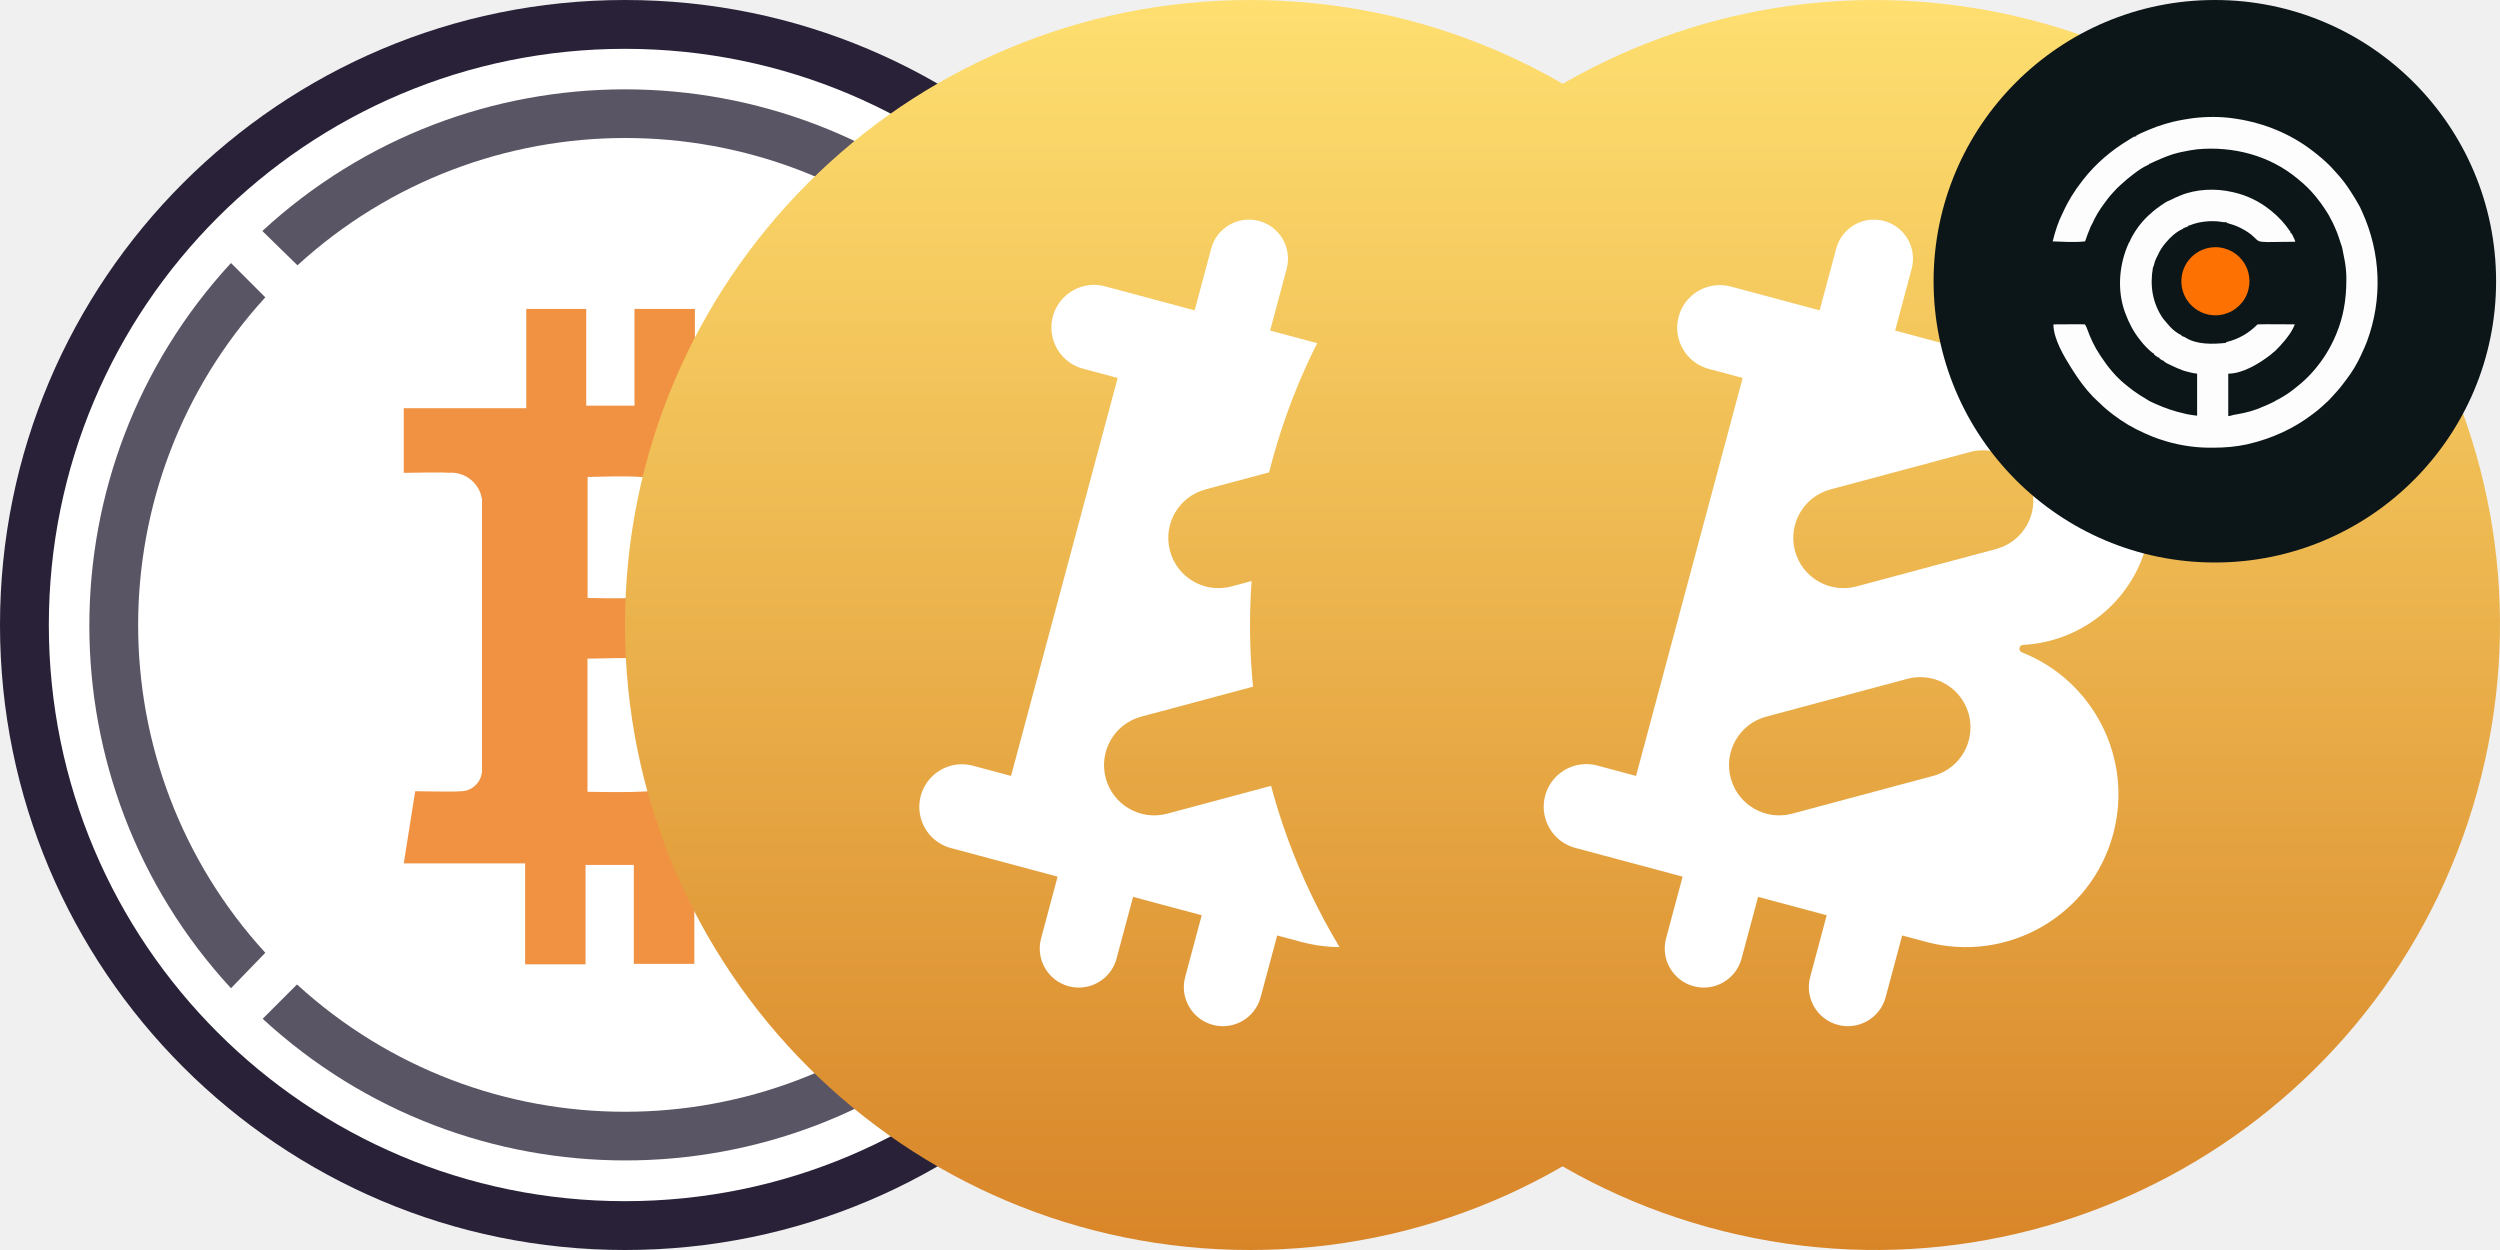
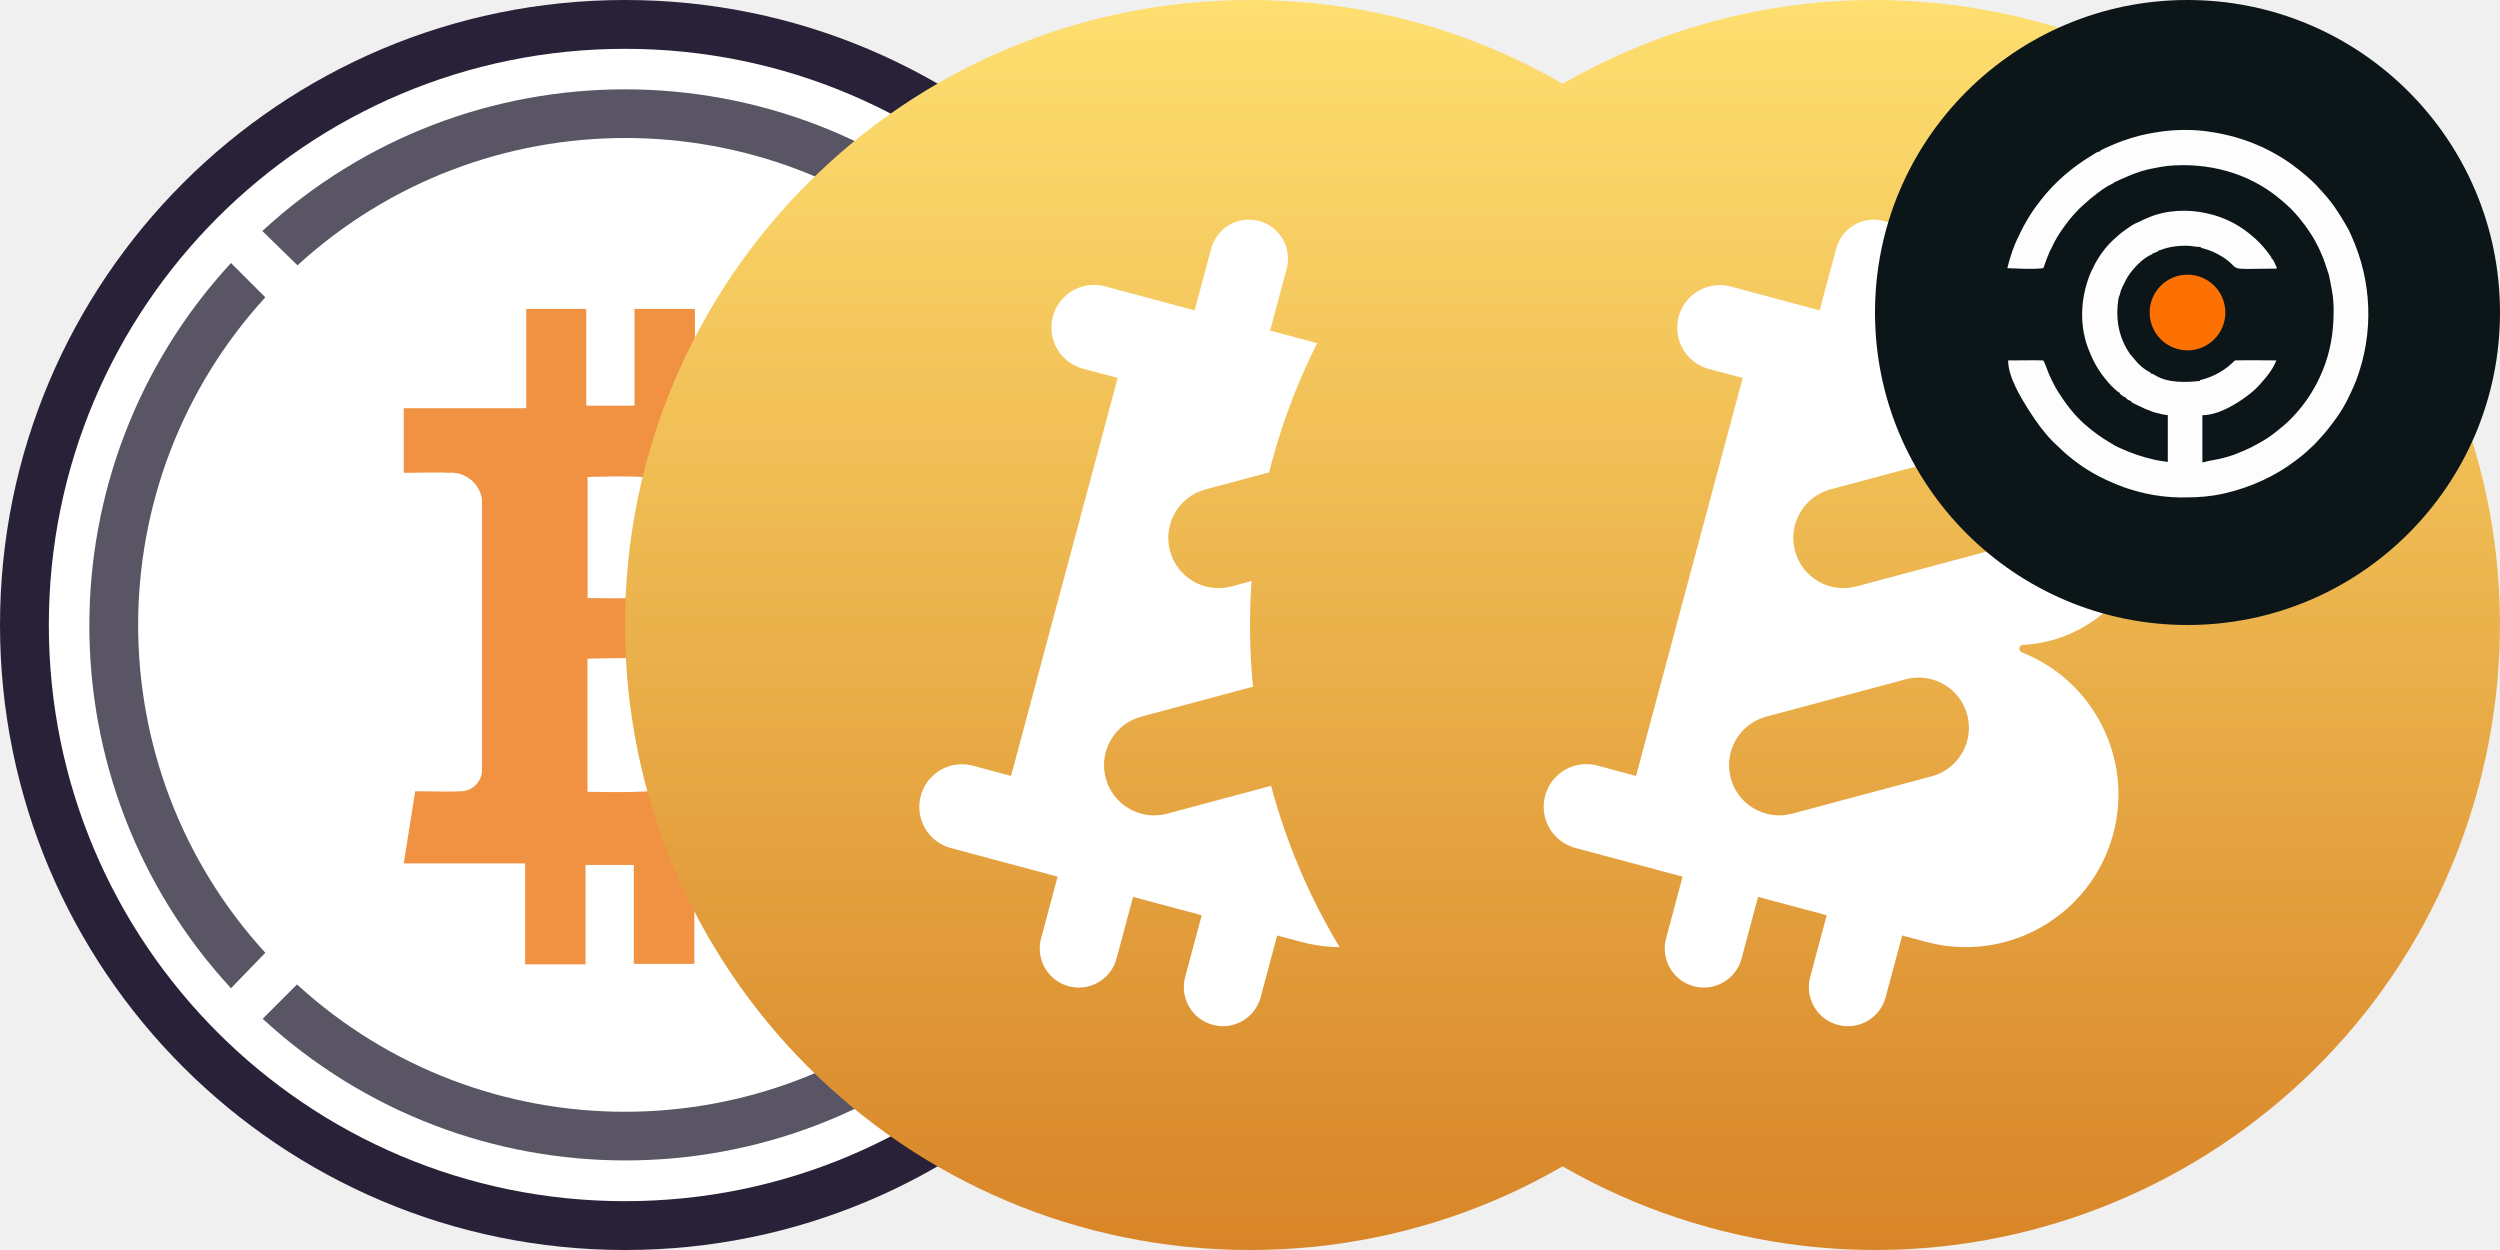
<svg xmlns="http://www.w3.org/2000/svg" viewBox="0 0 256 128">
  <circle cx="64" cy="64" r="64" fill="#282138" />
  <circle cx="64" cy="64" r="59" fill="#fff" />
  <path fill="#5a5564" d="m104.37 26.863-3.514 3.514a49.756 49.756 0 0 1 0 67.152l3.514 3.514a54.776 54.776 0 0 0 0-74.262zm-73.91.305a49.754 49.754 0 0 1 67.15 0l3.515-3.515a54.78 54.78 0 0 0-74.262 0zm-3.293 70.396a49.754 49.754 0 0 1 0-67.116l-3.514-3.515a54.78 54.78 0 0 0 0 74.263zm70.397 3.245a49.756 49.756 0 0 1-67.151 0l-3.515 3.515a54.78 54.78 0 0 0 74.263 0z" />
  <path fill="#f09242" d="M86.189 52.273c-.703-7.334-7.03-9.794-15.031-10.544V31.632h-6.186v9.911H60.03v-9.911h-6.14V41.8H41.344v6.619s4.569-.082 4.499 0a3.2 3.2 0 0 1 3.514 2.718v27.835a2.17 2.17 0 0 1-.75 1.511 2.15 2.15 0 0 1-1.593.54c.082.07-4.499 0-4.499 0l-1.171 7.391h12.43v10.333h6.185v-10.18h4.944V98.7H71.1V88.485c10.45-.633 17.737-3.21 18.651-12.992.738-7.873-2.964-11.388-8.88-12.805 3.596-1.77 5.822-5.05 5.319-10.415m-8.67 22.001c0 7.685-13.168 6.807-17.362 6.807V67.444c4.195.012 17.362-1.195 17.362 6.83m-2.87-19.213c0 7.03-10.989 6.174-14.48 6.174V48.841c3.491 0 14.48-1.102 14.48 6.22" />
  <circle cx="64" cy="64" r="64" fill="url(#_solvbtc)" transform="translate(64)" />
  <path fill="#fff" fill-rule="evenodd" d="M138.781 29.41a4 4 0 1 1 7.729 2.07l-1.695 6.324 1.051.282c7.567 2.027 12.057 9.805 10.03 17.372l-.094.35c-1.581 5.9-6.75 9.88-12.53 10.223l-.001.005h-.092l-.007.001-.028.001c-.421.035-.5.64-.08.771v.002c7.282 2.884 11.405 10.834 9.329 18.582-2.236 8.343-10.811 13.294-19.154 11.058l-2.456-.658-1.694 6.323a4 4 0 1 1-7.728-2.071l1.694-6.322-7.027-1.883-1.694 6.322a4 4 0 1 1-7.728-2.07l1.694-6.323-7.029-1.883-3.863-1.036a4.364 4.364 0 1 1 2.26-8.43l3.863 1.034 10.919-40.75-3.51-.94a4.365 4.365 0 1 1 2.26-8.432l3.512.941v.001l5.62 1.506 1.694-6.324a4 4 0 1 1 7.729 2.07l-1.695 6.325 7.027 1.882zm-18.974 27.003a5.143 5.143 0 0 1 3.637-6.298l14.39-3.856a5.142 5.142 0 1 1 2.661 9.934l-14.39 3.856a5.14 5.14 0 0 1-6.298-3.636m-6.58 23.269a5.14 5.14 0 0 1 3.636-6.298l14.39-3.856a5.143 5.143 0 1 1 2.662 9.935l-14.39 3.855a5.14 5.14 0 0 1-6.298-3.636" />
  <defs transform="translate(64)">
    <linearGradient id="_solvbtc" x1="64" x2="64" y1="0" y2="128" gradientUnits="userSpaceOnUse">
      <stop stop-color="#fedf70" />
      <stop offset="1" stop-color="#d88528" />
    </linearGradient>
  </defs>
-   <path fill="url(#_xsolvbtc)" d="M126.084 79.482c-8.549 34.286-43.278 55.152-77.572 46.602-34.28-8.548-55.148-43.276-46.595-77.56C10.462 14.236 45.192-6.632 79.475 1.916c34.292 8.548 55.158 43.279 46.609 77.566" transform="translate(128)" />
-   <path fill="#fff" fill-rule="evenodd" d="M202.781 29.41a4 4 0 1 1 7.729 2.07l-1.695 6.324 1.051.282c7.567 2.027 12.057 9.805 10.03 17.372l-.094.35c-1.581 5.9-6.75 9.88-12.53 10.223l-.001.005h-.092l-.007.001-.028.001c-.421.035-.5.64-.08.771v.002c7.282 2.884 11.405 10.834 9.329 18.582-2.236 8.343-10.811 13.294-19.154 11.058l-2.456-.658-1.694 6.323a4 4 0 0 1-4.9 2.828 4 4 0 0 1-2.828-4.899l1.694-6.322-7.027-1.883-1.694 6.322a4 4 0 1 1-7.728-2.07l1.694-6.323-7.029-1.883-3.863-1.036a4.365 4.365 0 1 1 2.26-8.43l3.863 1.034 10.919-40.75-3.51-.94a4.365 4.365 0 0 1 2.26-8.432l3.512.941 5.62 1.507 1.694-6.324a4 4 0 1 1 7.729 2.07l-1.695 6.325 7.027 1.882zm-18.974 27.003a5.143 5.143 0 0 1 3.637-6.298l14.39-3.856a5.143 5.143 0 0 1 2.661 9.934l-14.39 3.856a5.14 5.14 0 0 1-6.298-3.636m-6.58 23.269a5.14 5.14 0 0 1 3.636-6.298l14.39-3.856a5.143 5.143 0 1 1 2.662 9.935l-14.39 3.855a5.14 5.14 0 0 1-6.298-3.636" />
-   <path fill="#0c1618" d="M226.8 57.6c15.906 0 28.8-12.894 28.8-28.8S242.706 0 226.8 0 198 12.894 198 28.8s12.894 28.8 28.8 28.8" />
-   <path fill="#fcfdfc" d="m228.802 12.137.275.04c2.828.446 5.5 1.539 7.768 3.3l.088.066q.123.095.245.194l.14.11c.623.507 1.237 1.054 1.758 1.667q.13.15.266.293a13 13 0 0 1 1.358 1.789l.121.188c.258.4.503.804.731 1.222l.109.193c.059.11.105.211.151.327l.078.172c1.917 4.22 2.096 8.955.477 13.3q-.223.564-.481 1.113l-.078.173a13.2 13.2 0 0 1-1.59 2.648l-.181.236-.094.122-.192.25a10 10 0 0 1-.714.827 7 7 0 0 0-.253.282q-.345.397-.748.737-.146.13-.288.265c-.241.221-.495.423-.755.621l-.13.101c-1.956 1.506-4.216 2.53-6.616 3.09l-.178.043c-1.121.244-2.259.335-3.404.336l-.571.002a16 16 0 0 1-4.927-.863l-.183-.06q-.625-.217-1.227-.496l-.121-.052a15.3 15.3 0 0 1-3.251-1.915l-.13-.1c-.372-.287-.74-.585-1.073-.92a6 6 0 0 0-.278-.259 9 9 0 0 1-.45-.426l-.149-.15c-.793-.821-1.46-1.748-2.072-2.71l-.08-.126c-.775-1.228-1.884-3.064-1.884-4.55l1.605-.01.903-.005.716.014c.116.155.163.277.226.457.34.944.765 1.867 1.332 2.698l.086.134c.69 1.057 1.552 2.111 2.546 2.897q.126.099.248.201c.324.27.657.51 1.011.739l.174.118c.158.106.322.2.486.296q.242.142.478.295c.148.085.3.151.456.219l.153.07c.973.438 1.952.784 2.998 1.006l.24.06c.349.074.704.115 1.057.163v-4.305l-.482-.074a8 8 0 0 1-.297-.075l-.141-.034-.155-.04-.098-.024a3.6 3.6 0 0 1-.643-.236l-.11-.035a3 3 0 0 1-.385-.175 5 5 0 0 0-.22-.101 9 9 0 0 1-.444-.21l-.155-.078c-.132-.069-.132-.069-.243-.143v-.074l-.095-.025a1.4 1.4 0 0 1-.387-.235v-.074l-.148-.037a4 4 0 0 1-.211-.144l-.11-.079c-.087-.074-.087-.074-.124-.186l-.148-.074a7.4 7.4 0 0 1-1.187-1.224l-.086-.108c-.637-.801-1.119-1.717-1.47-2.676l-.06-.157c-.812-2.26-.591-4.875.393-7.043l.112-.185.111-.26c.502-.97 1.199-1.895 2.039-2.598l.169-.158c.238-.215.496-.4.757-.585l.157-.111c.28-.196.55-.38.874-.496q.185-.073.36-.172a3 3 0 0 1 .5-.223l.147-.069c1.654-.704 3.68-.783 5.412-.376l.134.03a9.2 9.2 0 0 1 3.647 1.752l.15.117a9.5 9.5 0 0 1 2 2.183v.112h.074c.105.156.195.306.259.482l.079.174c.07.16.07.16.07.235q-.916.013-1.83.02l-1.03.012c-.889-.034-.889-.034-1.353-.504-.381-.376-.837-.657-1.31-.902l-.148-.077c-.429-.214-.875-.35-1.335-.48v-.073l-.157.004c-.214-.004-.214-.004-.419-.041-.983-.154-2.223-.04-3.159.338-.083.032-.083.032-.193.032v.075l-.219.093-.122.052c-.104.04-.104.04-.179.04v.074l-.115.047c-.624.282-1.23.836-1.664 1.364l-.068.078a5.1 5.1 0 0 0-.784 1.258l-.13.246a3 3 0 0 0-.247.712c-.031.118-.031.118-.105.267-.329 1.877-.051 3.655 1.037 5.233q.197.248.408.482l.133.155.127.142.076.085c.323.343.719.644 1.147.843v.074l.153.047a.8.8 0 0 1 .276.133c1.165.727 2.823.668 4.13.525v-.074l.097-.023c1.231-.312 2.237-.903 3.128-1.796q.96-.023 1.922-.013l1.068.006.827.007c-.295.741-.794 1.411-1.331 1.995q-.104.115-.204.232a6.6 6.6 0 0 1-.911.854l-.134.105c-1.111.855-2.792 1.862-4.239 1.862v4.342c.235-.025.235-.025.362-.073.165-.053.332-.076.504-.103.921-.157 1.843-.393 2.692-.789l.266-.104a11 11 0 0 0 1.345-.675q.148-.084.3-.165c.656-.364 1.257-.84 1.832-1.32l.131-.107q.69-.581 1.278-1.266l.096-.11a13.4 13.4 0 0 0 2.202-3.564l.073-.173c.709-1.707 1.005-3.5 1.011-5.34l.003-.518a11 11 0 0 0-.235-1.949l-.055-.28-.056-.276-.055-.295a3 3 0 0 0-.167-.559l-.25-.757a9 9 0 0 0-.327-.827 13 13 0 0 1-.149-.334 4 4 0 0 0-.255-.508 4 4 0 0 1-.161-.311 4 4 0 0 0-.284-.483 6 6 0 0 1-.17-.266q-.422-.662-.925-1.264l-.084-.106a11.5 11.5 0 0 0-1.695-1.676l-.144-.121c-2.871-2.387-6.599-3.338-10.28-2.998q-.76.097-1.511.262l-.28.058c-.832.183-1.637.52-2.413.868l-.174.077q-.189.082-.374.175c-.095.046-.095.046-.169.046v.074l-.143.06c-.489.227-.95.538-1.377.869l-.117.088a16 16 0 0 0-1.217 1.024l-.126.115a5.5 5.5 0 0 0-.547.548c-.09.104-.184.202-.279.303a9 9 0 0 0-.68.853l-.103.138c-.477.635-.9 1.332-1.22 2.06a3 3 0 0 1-.158.289q-.058.148-.112.297l-.083.195c-.116.275-.21.559-.308.842-.054.15-.054.15-.09.188-1.086.12-2.21.034-3.299 0 .242-1 .567-2.016 1.037-2.933l.188-.4c.19-.4.4-.78.628-1.158l.074-.126q.489-.806 1.075-1.544l.127-.167c1.282-1.642 2.876-2.993 4.654-4.064l.145-.091.15-.092.135-.085a.85.85 0 0 1 .349-.104v-.074c.301-.154.6-.306.915-.432q.233-.096.465-.196c.47-.197.937-.375 1.427-.514q.156-.044.31-.092c.8-.245 1.615-.387 2.443-.51l.269-.04c1.373-.163 2.847-.172 4.216.04" />
-   <path fill="#fc7102" d="M226.8 32.288a3.488 3.488 0 1 0 0-6.975 3.488 3.488 0 0 0 0 6.975" />
+   <path fill="url(#_xsolvbtc)" d="M126.084 79.482c-8.549 34.286-43.278 55.152-77.572 46.602-34.28-8.548-55.148-43.276-46.595-77.56C10.462 14.236 45.192-6.632 79.475 1.916c34.292 8.548 55.158 43.28 46.609 77.566" transform="translate(128)" />
+   <path fill="#fff" fill-rule="evenodd" d="M202.781 29.41a4.001 4.001 0 0 1 7.73 2.07l-1.696 6.324 1.051.282c7.567 2.027 12.057 9.805 10.03 17.372l-.094.35c-1.58 5.9-6.75 9.88-12.53 10.223v.005h-.093l-.007.001-.028.001c-.42.035-.5.64-.08.771v.002c7.282 2.884 11.405 10.834 9.33 18.582-2.237 8.343-10.812 13.294-19.155 11.058l-2.456-.658-1.694 6.323a3.999 3.999 0 0 1-7.328.964 4 4 0 0 1-.4-3.035l1.694-6.322-7.027-1.883-1.694 6.322a4 4 0 1 1-7.728-2.07l1.694-6.322-7.029-1.883-3.863-1.036a4.365 4.365 0 1 1 2.26-8.43l3.863 1.034 10.92-40.75-3.51-.94a4.365 4.365 0 0 1 2.26-8.432l3.511.941 5.62 1.507 1.694-6.324a4.001 4.001 0 0 1 7.73 2.07l-1.696 6.325 7.027 1.882zm-18.974 27.003a5.144 5.144 0 0 1 3.637-6.298l14.39-3.856a5.143 5.143 0 0 1 2.661 9.934l-14.39 3.856a5.14 5.14 0 0 1-6.298-3.636m-6.58 23.27a5.14 5.14 0 0 1 3.636-6.299l14.39-3.856a5.144 5.144 0 0 1 2.662 9.935l-14.39 3.855a5.14 5.14 0 0 1-6.298-3.636" />
+   <path fill="#0c1618" d="M224 64c17.673 0 32-14.327 32-32S241.673 0 224 0s-32 14.327-32 32 14.327 32 32 32" />
+   <path fill="#fcfdfc" d="m226.225 13.486.306.044c3.142.495 6.111 1.71 8.631 3.667l.098.073q.137.105.272.215l.155.123c.693.563 1.375 1.17 1.954 1.852q.144.167.295.325a14.3 14.3 0 0 1 1.509 1.988l.135.21c.286.444.559.892.812 1.357l.121.214c.066.123.117.235.168.364l.086.19c2.13 4.69 2.329 9.95.53 14.779q-.248.626-.534 1.236l-.087.193a14.6 14.6 0 0 1-1.766 2.942l-.201.262-.105.136-.213.277q-.372.481-.794.92-.144.152-.281.313a7.5 7.5 0 0 1-.831.818q-.162.145-.32.295c-.268.245-.55.47-.839.69l-.144.112c-2.173 1.673-4.685 2.811-7.351 3.433l-.198.048c-1.246.271-2.51.372-3.782.373l-.635.003a17.8 17.8 0 0 1-5.474-.96l-.203-.066a15 15 0 0 1-1.364-.55l-.134-.059a17 17 0 0 1-3.612-2.127l-.145-.112c-.413-.319-.822-.65-1.192-1.022q-.15-.148-.309-.288-.258-.228-.5-.473l-.166-.167c-.88-.912-1.622-1.942-2.302-3.01l-.089-.14c-.86-1.365-2.093-3.405-2.093-5.056l1.783-.011 1.004-.006.795.016c.13.172.181.307.251.507.378 1.05.85 2.075 1.48 2.998l.096.15c.767 1.174 1.724 2.345 2.829 3.218q.14.11.275.223c.36.3.73.567 1.124.821l.193.132c.176.117.358.222.54.328q.27.159.531.328c.165.095.334.168.507.243l.17.078c1.08.487 2.169.871 3.33 1.118l.268.067c.387.082.782.127 1.174.18v-4.782l-.536-.083a9 9 0 0 1-.33-.083l-.156-.038-.172-.044-.11-.027a4 4 0 0 1-.714-.262l-.122-.039a3 3 0 0 1-.428-.194 6 6 0 0 0-.244-.113 10 10 0 0 1-.494-.233l-.172-.087c-.146-.076-.146-.076-.27-.159v-.082l-.105-.028a1.6 1.6 0 0 1-.43-.26V40.7l-.165-.041a5 5 0 0 1-.234-.16l-.122-.088c-.097-.082-.097-.082-.138-.206l-.165-.083a8.2 8.2 0 0 1-1.319-1.36l-.095-.12c-.708-.89-1.243-1.907-1.633-2.973l-.067-.175c-.902-2.51-.657-5.416.437-7.825l.124-.206.123-.288c.558-1.078 1.333-2.106 2.266-2.887l.188-.176c.264-.239.55-.444.84-.65l.175-.123c.311-.218.611-.422.971-.551q.205-.081.4-.191.267-.15.556-.248l.163-.077c1.838-.782 4.09-.87 6.014-.418l.148.034a10.2 10.2 0 0 1 4.053 1.947l.166.13a10.6 10.6 0 0 1 2.223 2.425v.125h.082c.116.173.216.34.288.535l.087.193c.078.178.078.178.078.262q-1.017.015-2.033.022l-1.145.013c-.987-.038-.987-.038-1.503-.56-.423-.418-.93-.73-1.456-1.002l-.164-.086c-.477-.238-.972-.389-1.483-.533v-.081l-.175.004c-.238-.004-.238-.004-.465-.045-1.093-.171-2.47-.045-3.51.375-.093.036-.093.036-.215.036v.083l-.243.104-.136.057c-.115.045-.115.045-.199.045v.082l-.127.052c-.694.314-1.367.93-1.85 1.516l-.075.086c-.357.421-.65.892-.87 1.398l-.145.274a3.3 3.3 0 0 0-.275.79c-.034.132-.034.132-.116.297-.366 2.086-.057 4.061 1.152 5.815q.219.275.453.535l.148.172.141.158.084.095c.36.38.8.715 1.275.936v.083l.17.052a.9.9 0 0 1 .307.148c1.294.807 3.136.742 4.588.583v-.082l.108-.026c1.368-.346 2.486-1.003 3.476-1.995a62 62 0 0 1 2.135-.015l1.187.007.919.008c-.328.823-.882 1.567-1.479 2.216q-.116.128-.227.258a7.3 7.3 0 0 1-1.012.949l-.149.117c-1.234.95-3.102 2.069-4.71 2.069v4.824c.261-.028.261-.028.402-.081.184-.059.37-.085.56-.115 1.024-.174 2.048-.436 2.992-.876l.295-.116a12 12 0 0 0 1.495-.75q.163-.093.333-.183c.729-.405 1.397-.934 2.035-1.467l.146-.119q.766-.645 1.42-1.406l.107-.123a14.9 14.9 0 0 0 2.446-3.96l.081-.192c.788-1.896 1.117-3.889 1.124-5.933l.003-.576a12 12 0 0 0-.261-2.165l-.061-.311-.062-.307-.061-.328a3.4 3.4 0 0 0-.186-.62l-.278-.842a10 10 0 0 0-.363-.919 16 16 0 0 1-.166-.371 4.4 4.4 0 0 0-.283-.564 5 5 0 0 1-.179-.346 4.5 4.5 0 0 0-.315-.537 6 6 0 0 1-.189-.295 14 14 0 0 0-1.028-1.405l-.093-.117a12.8 12.8 0 0 0-1.884-1.863l-.16-.134c-3.19-2.652-7.332-3.709-11.422-3.331q-.845.108-1.679.29l-.311.065c-.924.204-1.819.578-2.681.965l-.193.085q-.21.091-.416.195c-.106.05-.106.05-.188.05v.083l-.159.067c-.543.252-1.055.598-1.53.965l-.13.098q-.704.535-1.352 1.138l-.14.128q-.325.283-.608.608c-.1.116-.204.225-.31.337q-.406.45-.755.948l-.115.153c-.53.706-1 1.48-1.355 2.29q-.079.165-.176.32-.064.165-.124.33l-.092.217c-.13.305-.234.621-.343.936-.06.166-.06.166-.1.208-1.206.134-2.455.038-3.665 0 .269-1.11.63-2.24 1.152-3.258l.209-.445c.211-.444.444-.867.698-1.287l.082-.14q.543-.895 1.194-1.715l.141-.186c1.425-1.824 3.196-3.325 5.172-4.515l.16-.101.167-.103.15-.094a.95.95 0 0 1 .388-.116v-.082c.335-.17.667-.34 1.017-.48q.259-.105.516-.218a14 14 0 0 1 1.586-.57q.174-.05.344-.103c.89-.272 1.795-.43 2.715-.567l.299-.044c1.525-.181 3.163-.191 4.684.044" />
+   <path fill="#fc7102" d="M224 35.876a3.875 3.875 0 1 0 0-7.75 3.875 3.875 0 0 0 0 7.75" />
  <defs transform="translate(128)">
    <linearGradient id="_xsolvbtc" x1="64" x2="64" y1="0" y2="128" gradientUnits="userSpaceOnUse">
      <stop stop-color="#fedf70" />
      <stop offset="1" stop-color="#d88528" />
    </linearGradient>
  </defs>
</svg>
